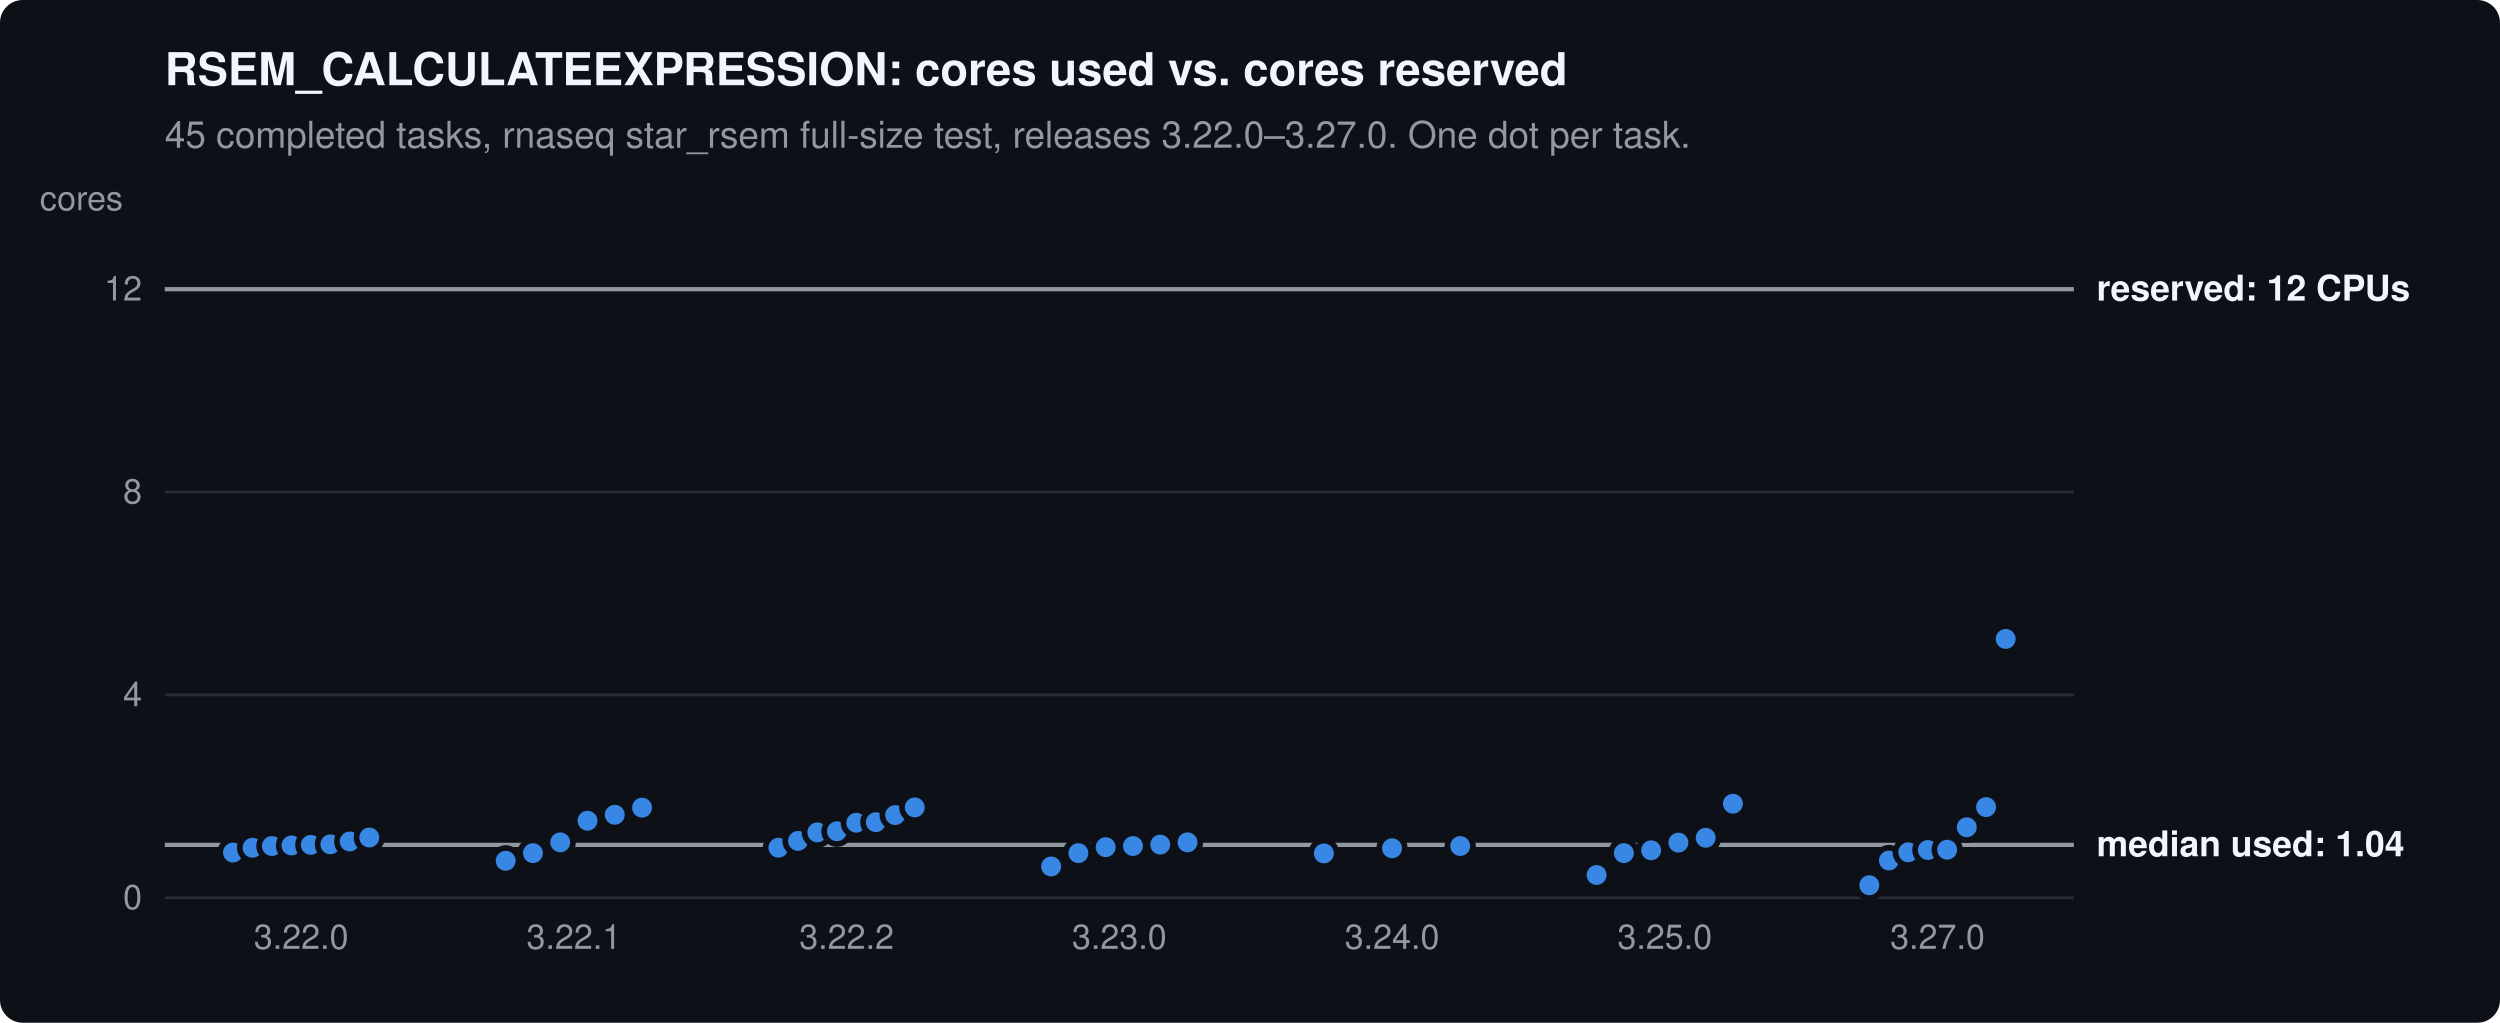
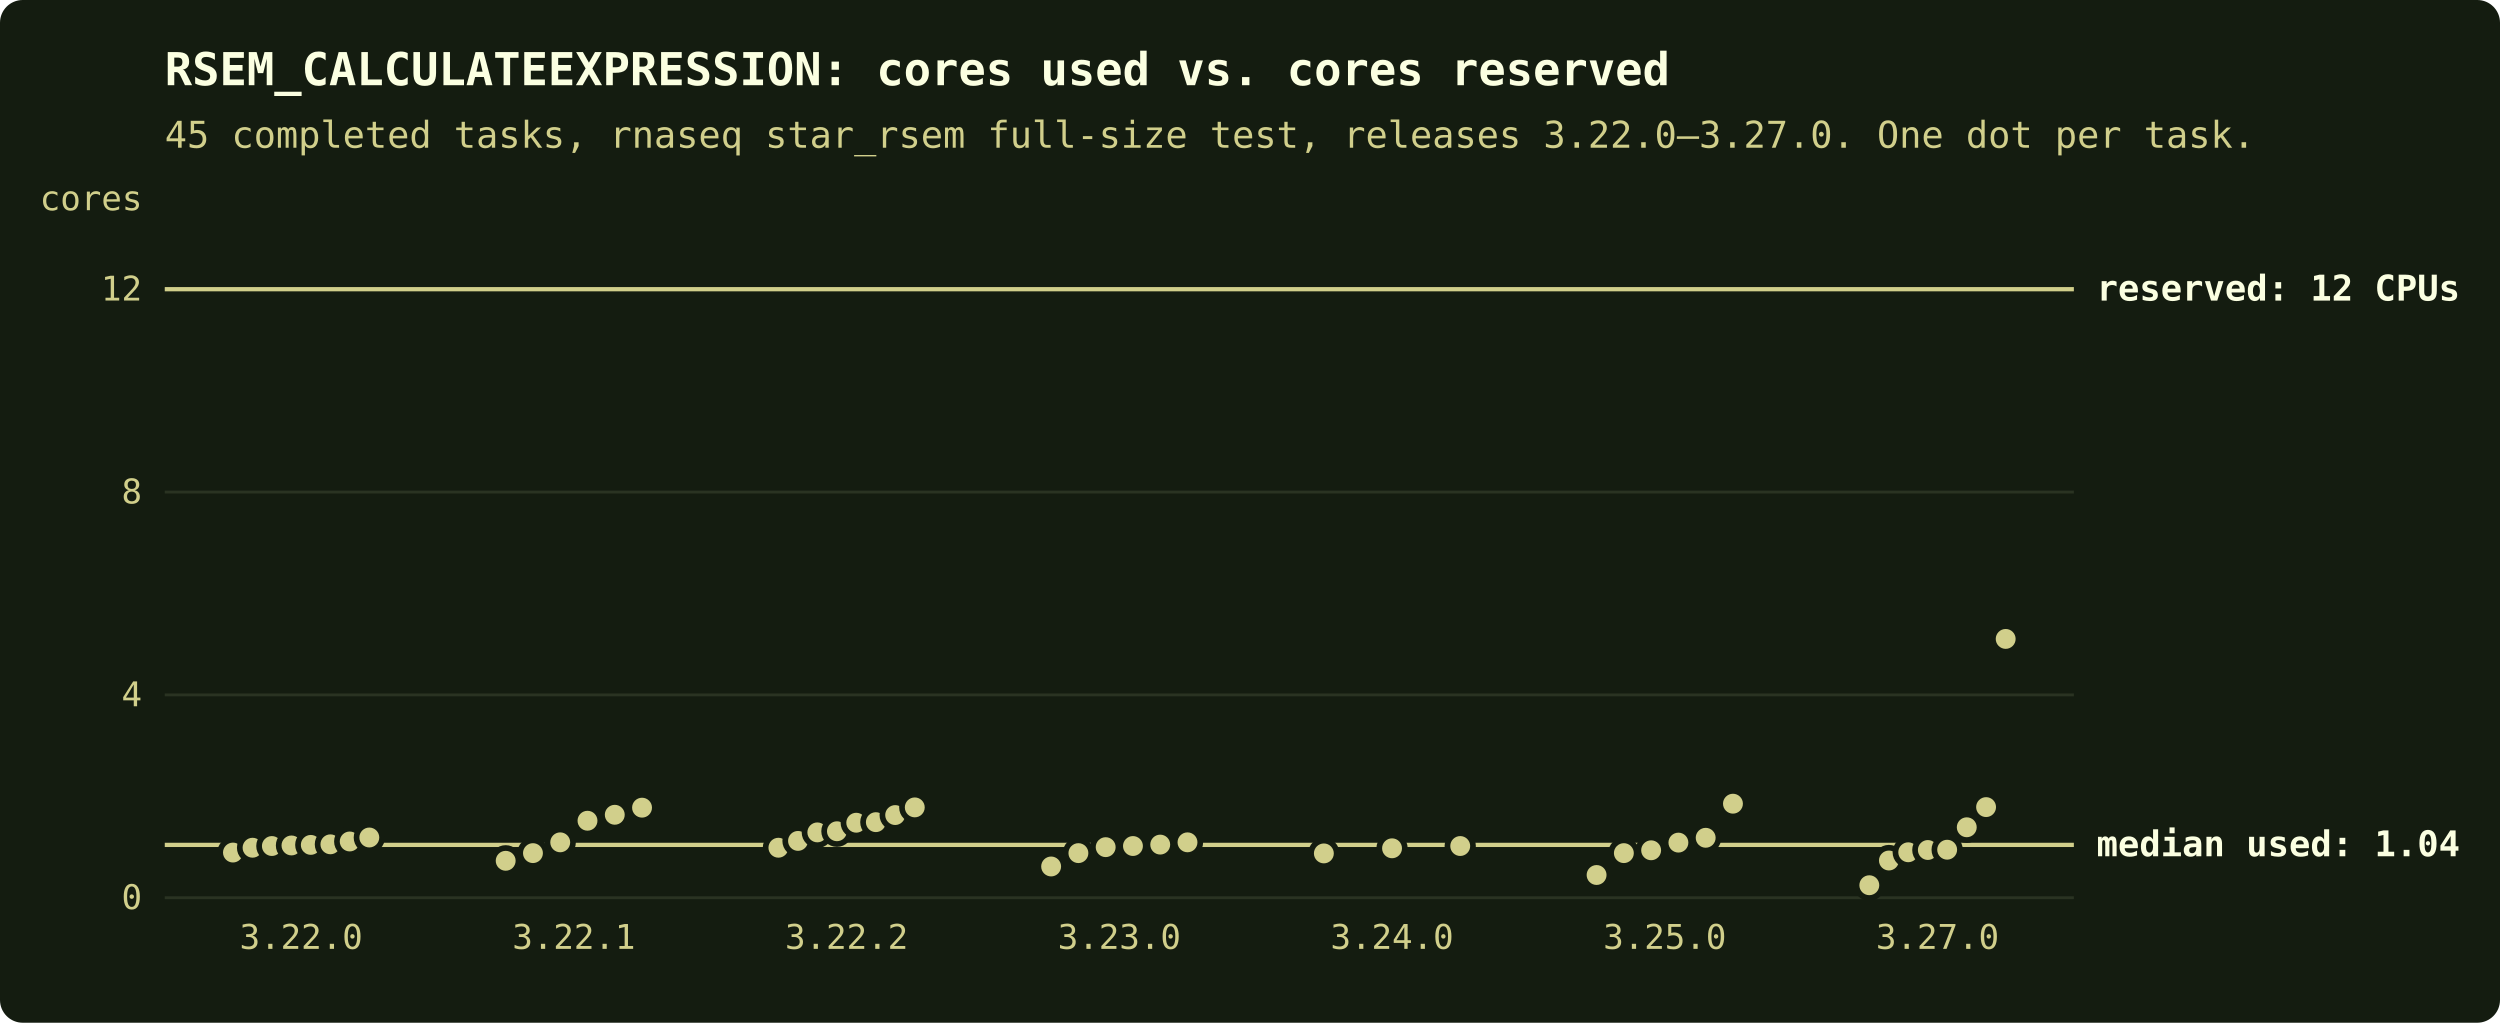
- <svg xmlns="http://www.w3.org/2000/svg" width="880" height="360" viewBox="0 0 880 360" role="img" aria-labelledby="t d" font-family="-apple-system, BlinkMacSystemFont, 'Segoe UI', Helvetica, Arial, sans-serif">
-   <rect width="880" height="360" rx="8" fill="#0d1117" />
-   <text x="58.0" y="30.0" font-size="16" fill="#f0f6fc" text-anchor="start" font-weight="600">RSEM_CALCULATEEXPRESSION: cores used vs. cores reserved</text>
-   <text x="58.0" y="52.0" font-size="13" fill="#9198a1" text-anchor="start" font-weight="400">45 completed tasks, rnaseq star_rsem full-size test, releases 3.22.0–3.27.0. One dot per task.</text>
-   <line x1="58" x2="730.0" y1="316.0" y2="316.0" stroke="#262c34" stroke-width="1" />
-   <text x="50.0" y="320.0" font-size="12" fill="#9198a1" text-anchor="end" font-weight="400">0</text>
-   <line x1="58" x2="730.0" y1="244.6" y2="244.6" stroke="#262c34" stroke-width="1" />
-   <text x="50.0" y="248.6" font-size="12" fill="#9198a1" text-anchor="end" font-weight="400">4</text>
-   <line x1="58" x2="730.0" y1="173.2" y2="173.2" stroke="#262c34" stroke-width="1" />
-   <text x="50.0" y="177.2" font-size="12" fill="#9198a1" text-anchor="end" font-weight="400">8</text>
-   <line x1="58" x2="730.0" y1="101.8" y2="101.8" stroke="#262c34" stroke-width="1" />
-   <text x="50.0" y="105.8" font-size="12" fill="#9198a1" text-anchor="end" font-weight="400">12</text>
-   <line x1="58" x2="730.0" y1="101.8" y2="101.8" stroke="#9198a1" stroke-width="1.5" />
-   <text x="738.0" y="105.8" font-size="12.5" fill="#f0f6fc" text-anchor="start" font-weight="600">reserved: 12 CPUs</text>
-   <line x1="58" x2="730.0" y1="297.4" y2="297.4" stroke="#9198a1" stroke-width="1.5" />
-   <text x="738.0" y="301.4" font-size="12.5" fill="#f0f6fc" text-anchor="start" font-weight="600">median used: 1.04</text>
-   <circle cx="82.0" cy="300.1" r="4.5" fill="#3987e5" stroke="#0d1117" stroke-width="2" />
-   <circle cx="88.9" cy="298.4" r="4.5" fill="#3987e5" stroke="#0d1117" stroke-width="2" />
-   <circle cx="95.7" cy="297.8" r="4.5" fill="#3987e5" stroke="#0d1117" stroke-width="2" />
-   <circle cx="102.6" cy="297.6" r="4.5" fill="#3987e5" stroke="#0d1117" stroke-width="2" />
-   <circle cx="109.4" cy="297.4" r="4.5" fill="#3987e5" stroke="#0d1117" stroke-width="2" />
-   <circle cx="116.3" cy="297.2" r="4.5" fill="#3987e5" stroke="#0d1117" stroke-width="2" />
-   <circle cx="123.1" cy="296.2" r="4.5" fill="#3987e5" stroke="#0d1117" stroke-width="2" />
-   <circle cx="130.0" cy="294.8" r="4.5" fill="#3987e5" stroke="#0d1117" stroke-width="2" />
-   <text x="106.0" y="334.0" font-size="12" fill="#9198a1" text-anchor="middle" font-weight="400">3.22.0</text>
-   <circle cx="178.0" cy="303.0" r="4.5" fill="#3987e5" stroke="#0d1117" stroke-width="2" />
-   <circle cx="187.6" cy="300.3" r="4.5" fill="#3987e5" stroke="#0d1117" stroke-width="2" />
-   <circle cx="197.2" cy="296.5" r="4.5" fill="#3987e5" stroke="#0d1117" stroke-width="2" />
-   <circle cx="206.8" cy="288.9" r="4.5" fill="#3987e5" stroke="#0d1117" stroke-width="2" />
-   <circle cx="216.4" cy="286.8" r="4.5" fill="#3987e5" stroke="#0d1117" stroke-width="2" />
-   <circle cx="226.0" cy="284.3" r="4.5" fill="#3987e5" stroke="#0d1117" stroke-width="2" />
-   <text x="202.0" y="334.0" font-size="12" fill="#9198a1" text-anchor="middle" font-weight="400">3.22.1</text>
-   <circle cx="274.0" cy="298.4" r="4.5" fill="#3987e5" stroke="#0d1117" stroke-width="2" />
-   <circle cx="280.9" cy="296.0" r="4.5" fill="#3987e5" stroke="#0d1117" stroke-width="2" />
-   <circle cx="287.7" cy="293.0" r="4.5" fill="#3987e5" stroke="#0d1117" stroke-width="2" />
-   <circle cx="294.6" cy="292.6" r="4.5" fill="#3987e5" stroke="#0d1117" stroke-width="2" />
-   <circle cx="301.4" cy="289.6" r="4.5" fill="#3987e5" stroke="#0d1117" stroke-width="2" />
-   <circle cx="308.3" cy="289.4" r="4.5" fill="#3987e5" stroke="#0d1117" stroke-width="2" />
-   <circle cx="315.1" cy="286.9" r="4.5" fill="#3987e5" stroke="#0d1117" stroke-width="2" />
-   <circle cx="322.0" cy="284.2" r="4.5" fill="#3987e5" stroke="#0d1117" stroke-width="2" />
-   <text x="298.0" y="334.0" font-size="12" fill="#9198a1" text-anchor="middle" font-weight="400">3.22.2</text>
-   <circle cx="370.0" cy="305.0" r="4.5" fill="#3987e5" stroke="#0d1117" stroke-width="2" />
-   <circle cx="379.6" cy="300.3" r="4.5" fill="#3987e5" stroke="#0d1117" stroke-width="2" />
-   <circle cx="389.2" cy="298.2" r="4.5" fill="#3987e5" stroke="#0d1117" stroke-width="2" />
-   <circle cx="398.8" cy="297.8" r="4.5" fill="#3987e5" stroke="#0d1117" stroke-width="2" />
-   <circle cx="408.4" cy="297.3" r="4.5" fill="#3987e5" stroke="#0d1117" stroke-width="2" />
-   <circle cx="418.0" cy="296.5" r="4.5" fill="#3987e5" stroke="#0d1117" stroke-width="2" />
-   <text x="394.0" y="334.0" font-size="12" fill="#9198a1" text-anchor="middle" font-weight="400">3.23.0</text>
-   <circle cx="466.0" cy="300.4" r="4.5" fill="#3987e5" stroke="#0d1117" stroke-width="2" />
-   <circle cx="490.0" cy="298.6" r="4.5" fill="#3987e5" stroke="#0d1117" stroke-width="2" />
-   <circle cx="514.0" cy="297.8" r="4.5" fill="#3987e5" stroke="#0d1117" stroke-width="2" />
-   <text x="490.0" y="334.0" font-size="12" fill="#9198a1" text-anchor="middle" font-weight="400">3.24.0</text>
-   <circle cx="562.0" cy="308.0" r="4.5" fill="#3987e5" stroke="#0d1117" stroke-width="2" />
-   <circle cx="571.6" cy="300.3" r="4.5" fill="#3987e5" stroke="#0d1117" stroke-width="2" />
-   <circle cx="581.2" cy="299.3" r="4.5" fill="#3987e5" stroke="#0d1117" stroke-width="2" />
-   <circle cx="590.8" cy="296.6" r="4.5" fill="#3987e5" stroke="#0d1117" stroke-width="2" />
-   <circle cx="600.4" cy="294.9" r="4.5" fill="#3987e5" stroke="#0d1117" stroke-width="2" />
-   <circle cx="610.0" cy="282.9" r="4.5" fill="#3987e5" stroke="#0d1117" stroke-width="2" />
-   <text x="586.0" y="334.0" font-size="12" fill="#9198a1" text-anchor="middle" font-weight="400">3.25.0</text>
-   <circle cx="658.0" cy="311.6" r="4.5" fill="#3987e5" stroke="#0d1117" stroke-width="2" />
-   <circle cx="664.9" cy="302.9" r="4.5" fill="#3987e5" stroke="#0d1117" stroke-width="2" />
-   <circle cx="671.7" cy="300.0" r="4.5" fill="#3987e5" stroke="#0d1117" stroke-width="2" />
-   <circle cx="678.6" cy="299.2" r="4.5" fill="#3987e5" stroke="#0d1117" stroke-width="2" />
-   <circle cx="685.4" cy="299.1" r="4.5" fill="#3987e5" stroke="#0d1117" stroke-width="2" />
-   <circle cx="692.3" cy="291.2" r="4.5" fill="#3987e5" stroke="#0d1117" stroke-width="2" />
-   <circle cx="699.1" cy="284.1" r="4.5" fill="#3987e5" stroke="#0d1117" stroke-width="2" />
-   <circle cx="706.0" cy="224.9" r="4.5" fill="#3987e5" stroke="#0d1117" stroke-width="2" />
-   <text x="682.0" y="334.0" font-size="12" fill="#9198a1" text-anchor="middle" font-weight="400">3.27.0</text>
-   <text x="14.0" y="74.0" font-size="12" fill="#9198a1" text-anchor="start" font-weight="400">cores</text>
+ <svg xmlns="http://www.w3.org/2000/svg" width="880" height="360" viewBox="0 0 880 360" role="img" aria-labelledby="t d" font-family="'Geist Mono', ui-monospace, SFMono-Regular, Menlo, Consolas, monospace">
+   <rect width="880" height="360" rx="8" fill="#141C10" />
+   <text x="58.0" y="30.0" font-size="16" fill="#FBFFE1" text-anchor="start" font-weight="600">RSEM_CALCULATEEXPRESSION: cores used vs. cores reserved</text>
+   <text x="58.0" y="52.0" font-size="13" fill="#D1CF8B" text-anchor="start" font-weight="400">45 completed tasks, rnaseq star_rsem full-size test, releases 3.22.0–3.27.0. One dot per task.</text>
+   <line x1="58" x2="730.0" y1="316.0" y2="316.0" stroke="#2A3322" stroke-width="1" />
+   <text x="50.0" y="320.0" font-size="12" fill="#D1CF8B" text-anchor="end" font-weight="400">0</text>
+   <line x1="58" x2="730.0" y1="244.6" y2="244.6" stroke="#2A3322" stroke-width="1" />
+   <text x="50.0" y="248.6" font-size="12" fill="#D1CF8B" text-anchor="end" font-weight="400">4</text>
+   <line x1="58" x2="730.0" y1="173.2" y2="173.2" stroke="#2A3322" stroke-width="1" />
+   <text x="50.0" y="177.2" font-size="12" fill="#D1CF8B" text-anchor="end" font-weight="400">8</text>
+   <line x1="58" x2="730.0" y1="101.8" y2="101.8" stroke="#2A3322" stroke-width="1" />
+   <text x="50.0" y="105.8" font-size="12" fill="#D1CF8B" text-anchor="end" font-weight="400">12</text>
+   <line x1="58" x2="730.0" y1="101.8" y2="101.8" stroke="#D1CF8B" stroke-width="1.5" />
+   <text x="738.0" y="105.8" font-size="12.5" fill="#FBFFE1" text-anchor="start" font-weight="600">reserved: 12 CPUs</text>
+   <line x1="58" x2="730.0" y1="297.4" y2="297.4" stroke="#D1CF8B" stroke-width="1.5" />
+   <text x="738.0" y="301.4" font-size="12.5" fill="#FBFFE1" text-anchor="start" font-weight="600">median used: 1.04</text>
+   <circle cx="82.0" cy="300.1" r="4.5" fill="#D1CF8B" stroke="#141C10" stroke-width="2" />
+   <circle cx="88.9" cy="298.4" r="4.5" fill="#D1CF8B" stroke="#141C10" stroke-width="2" />
+   <circle cx="95.7" cy="297.8" r="4.5" fill="#D1CF8B" stroke="#141C10" stroke-width="2" />
+   <circle cx="102.6" cy="297.6" r="4.5" fill="#D1CF8B" stroke="#141C10" stroke-width="2" />
+   <circle cx="109.4" cy="297.4" r="4.5" fill="#D1CF8B" stroke="#141C10" stroke-width="2" />
+   <circle cx="116.3" cy="297.2" r="4.5" fill="#D1CF8B" stroke="#141C10" stroke-width="2" />
+   <circle cx="123.1" cy="296.2" r="4.5" fill="#D1CF8B" stroke="#141C10" stroke-width="2" />
+   <circle cx="130.0" cy="294.8" r="4.5" fill="#D1CF8B" stroke="#141C10" stroke-width="2" />
+   <text x="106.0" y="334.0" font-size="12" fill="#D1CF8B" text-anchor="middle" font-weight="400">3.22.0</text>
+   <circle cx="178.0" cy="303.0" r="4.5" fill="#D1CF8B" stroke="#141C10" stroke-width="2" />
+   <circle cx="187.6" cy="300.3" r="4.5" fill="#D1CF8B" stroke="#141C10" stroke-width="2" />
+   <circle cx="197.2" cy="296.5" r="4.5" fill="#D1CF8B" stroke="#141C10" stroke-width="2" />
+   <circle cx="206.8" cy="288.9" r="4.5" fill="#D1CF8B" stroke="#141C10" stroke-width="2" />
+   <circle cx="216.4" cy="286.8" r="4.5" fill="#D1CF8B" stroke="#141C10" stroke-width="2" />
+   <circle cx="226.0" cy="284.3" r="4.5" fill="#D1CF8B" stroke="#141C10" stroke-width="2" />
+   <text x="202.0" y="334.0" font-size="12" fill="#D1CF8B" text-anchor="middle" font-weight="400">3.22.1</text>
+   <circle cx="274.0" cy="298.4" r="4.5" fill="#D1CF8B" stroke="#141C10" stroke-width="2" />
+   <circle cx="280.9" cy="296.0" r="4.5" fill="#D1CF8B" stroke="#141C10" stroke-width="2" />
+   <circle cx="287.7" cy="293.0" r="4.5" fill="#D1CF8B" stroke="#141C10" stroke-width="2" />
+   <circle cx="294.6" cy="292.6" r="4.5" fill="#D1CF8B" stroke="#141C10" stroke-width="2" />
+   <circle cx="301.4" cy="289.6" r="4.5" fill="#D1CF8B" stroke="#141C10" stroke-width="2" />
+   <circle cx="308.3" cy="289.4" r="4.5" fill="#D1CF8B" stroke="#141C10" stroke-width="2" />
+   <circle cx="315.1" cy="286.9" r="4.5" fill="#D1CF8B" stroke="#141C10" stroke-width="2" />
+   <circle cx="322.0" cy="284.2" r="4.5" fill="#D1CF8B" stroke="#141C10" stroke-width="2" />
+   <text x="298.0" y="334.0" font-size="12" fill="#D1CF8B" text-anchor="middle" font-weight="400">3.22.2</text>
+   <circle cx="370.0" cy="305.0" r="4.5" fill="#D1CF8B" stroke="#141C10" stroke-width="2" />
+   <circle cx="379.6" cy="300.3" r="4.5" fill="#D1CF8B" stroke="#141C10" stroke-width="2" />
+   <circle cx="389.2" cy="298.2" r="4.5" fill="#D1CF8B" stroke="#141C10" stroke-width="2" />
+   <circle cx="398.8" cy="297.8" r="4.5" fill="#D1CF8B" stroke="#141C10" stroke-width="2" />
+   <circle cx="408.4" cy="297.3" r="4.5" fill="#D1CF8B" stroke="#141C10" stroke-width="2" />
+   <circle cx="418.0" cy="296.5" r="4.5" fill="#D1CF8B" stroke="#141C10" stroke-width="2" />
+   <text x="394.0" y="334.0" font-size="12" fill="#D1CF8B" text-anchor="middle" font-weight="400">3.23.0</text>
+   <circle cx="466.0" cy="300.4" r="4.5" fill="#D1CF8B" stroke="#141C10" stroke-width="2" />
+   <circle cx="490.0" cy="298.6" r="4.5" fill="#D1CF8B" stroke="#141C10" stroke-width="2" />
+   <circle cx="514.0" cy="297.8" r="4.5" fill="#D1CF8B" stroke="#141C10" stroke-width="2" />
+   <text x="490.0" y="334.0" font-size="12" fill="#D1CF8B" text-anchor="middle" font-weight="400">3.24.0</text>
+   <circle cx="562.0" cy="308.0" r="4.5" fill="#D1CF8B" stroke="#141C10" stroke-width="2" />
+   <circle cx="571.6" cy="300.3" r="4.5" fill="#D1CF8B" stroke="#141C10" stroke-width="2" />
+   <circle cx="581.2" cy="299.3" r="4.5" fill="#D1CF8B" stroke="#141C10" stroke-width="2" />
+   <circle cx="590.8" cy="296.6" r="4.5" fill="#D1CF8B" stroke="#141C10" stroke-width="2" />
+   <circle cx="600.4" cy="294.9" r="4.5" fill="#D1CF8B" stroke="#141C10" stroke-width="2" />
+   <circle cx="610.0" cy="282.9" r="4.5" fill="#D1CF8B" stroke="#141C10" stroke-width="2" />
+   <text x="586.0" y="334.0" font-size="12" fill="#D1CF8B" text-anchor="middle" font-weight="400">3.25.0</text>
+   <circle cx="658.0" cy="311.6" r="4.5" fill="#D1CF8B" stroke="#141C10" stroke-width="2" />
+   <circle cx="664.9" cy="302.9" r="4.5" fill="#D1CF8B" stroke="#141C10" stroke-width="2" />
+   <circle cx="671.7" cy="300.0" r="4.5" fill="#D1CF8B" stroke="#141C10" stroke-width="2" />
+   <circle cx="678.6" cy="299.2" r="4.5" fill="#D1CF8B" stroke="#141C10" stroke-width="2" />
+   <circle cx="685.4" cy="299.1" r="4.5" fill="#D1CF8B" stroke="#141C10" stroke-width="2" />
+   <circle cx="692.3" cy="291.2" r="4.5" fill="#D1CF8B" stroke="#141C10" stroke-width="2" />
+   <circle cx="699.1" cy="284.1" r="4.5" fill="#D1CF8B" stroke="#141C10" stroke-width="2" />
+   <circle cx="706.0" cy="224.9" r="4.5" fill="#D1CF8B" stroke="#141C10" stroke-width="2" />
+   <text x="682.0" y="334.0" font-size="12" fill="#D1CF8B" text-anchor="middle" font-weight="400">3.27.0</text>
+   <text x="14.0" y="74.0" font-size="12" fill="#D1CF8B" text-anchor="start" font-weight="400">cores</text>
</svg>
